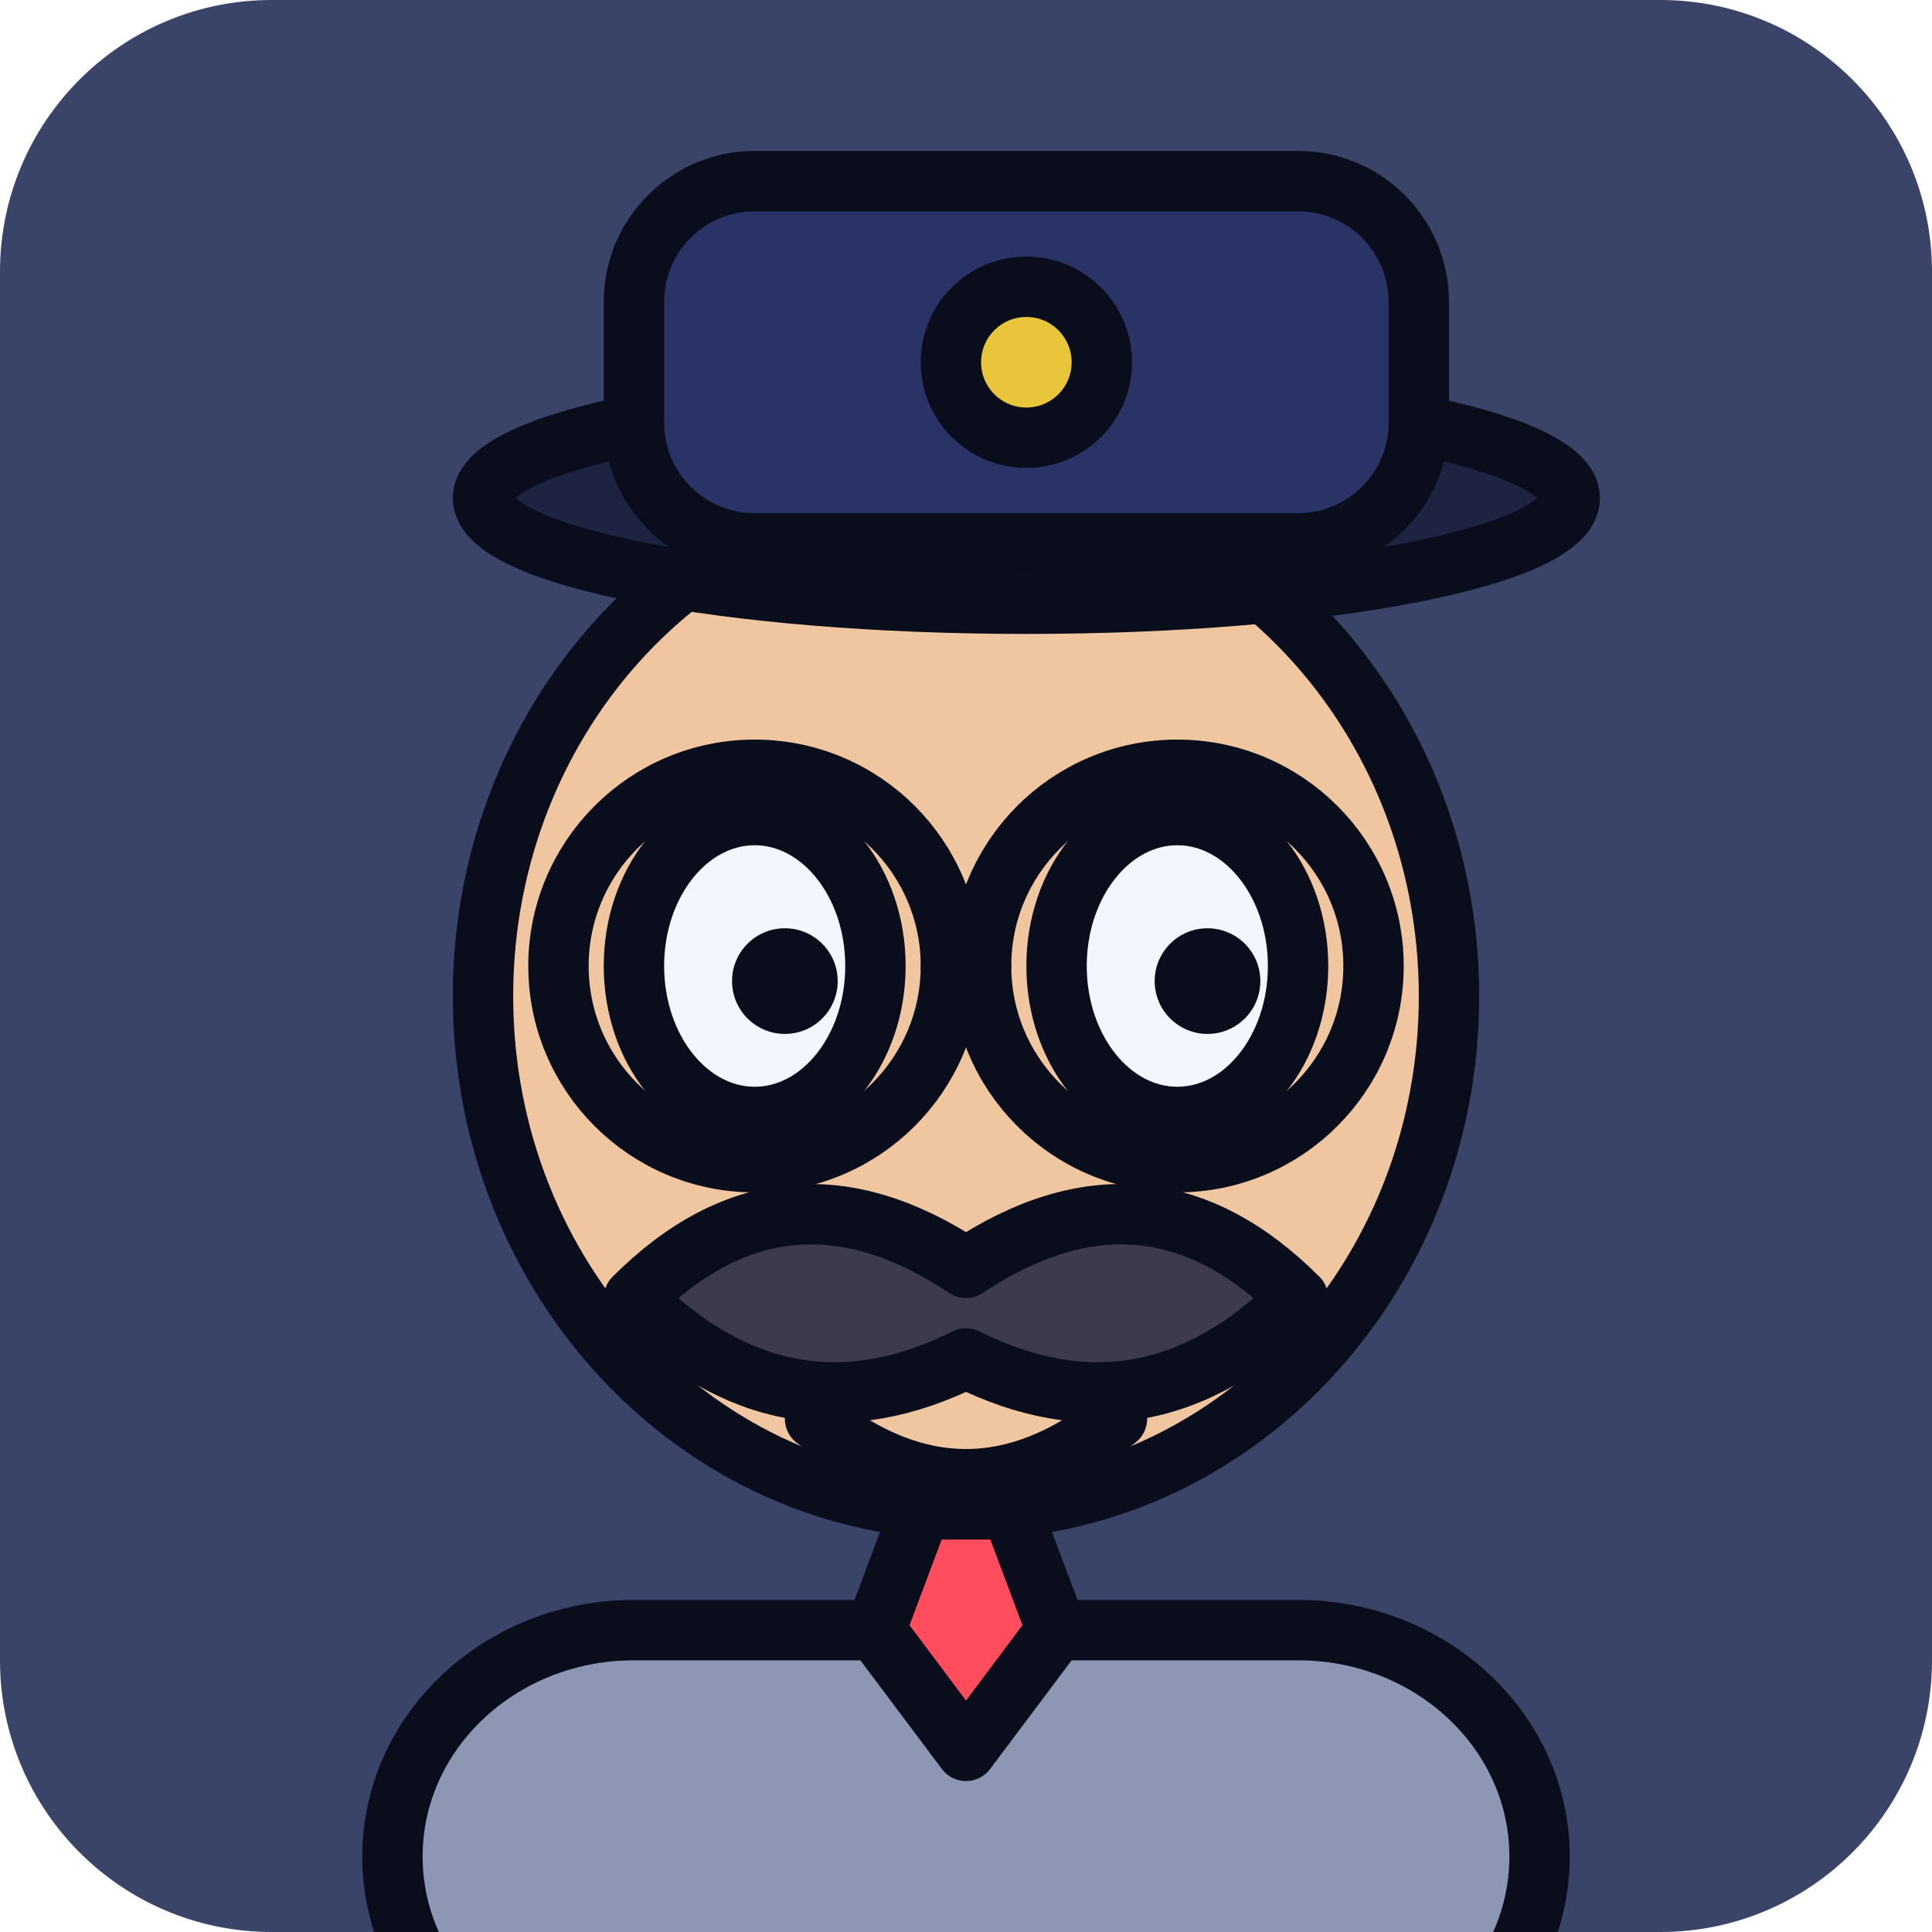
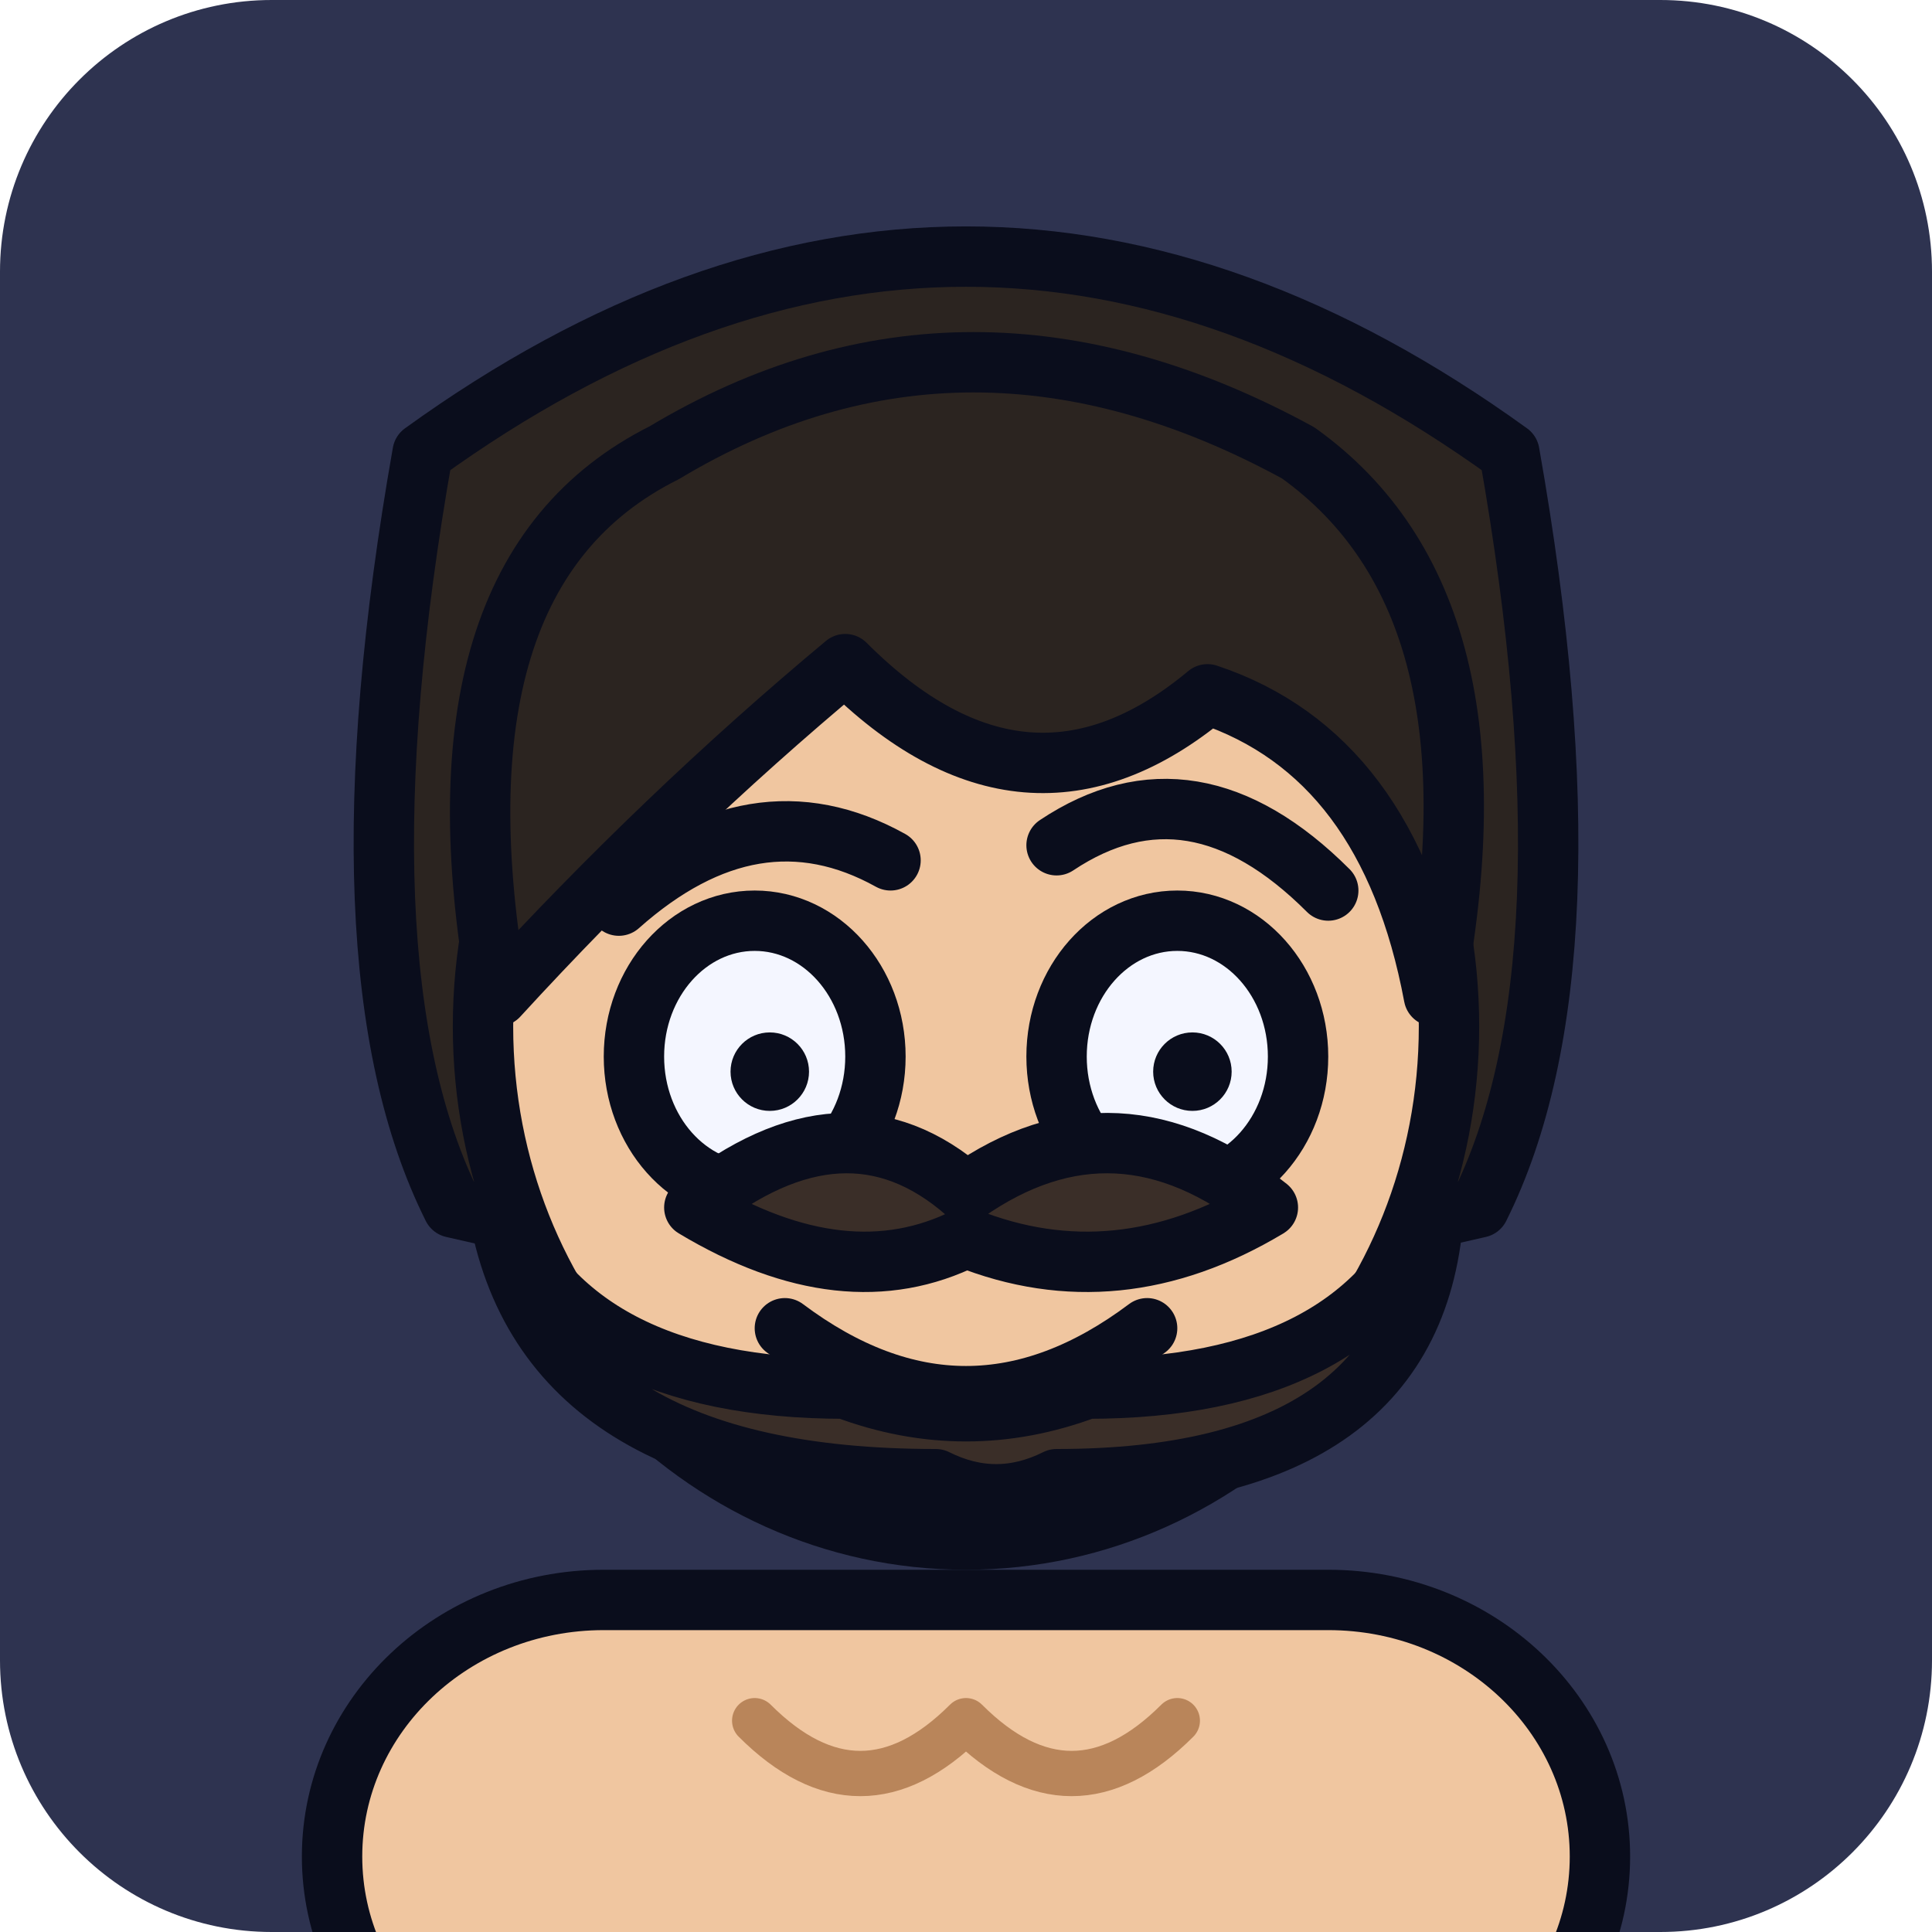
<svg xmlns="http://www.w3.org/2000/svg" viewBox="0 0 128 128">
-   <rect width="128" height="128" rx="18" fill="#3a4468" />
+   <rect width="128" height="128" rx="18" fill="#2e3350" />
  <g stroke="#0a0d1c" stroke-width="4" stroke-linejoin="round" stroke-linecap="round">
-     <rect x="26" y="108" width="76" height="30" rx="16" fill="#8d97b3" />
-     <ellipse cx="64" cy="66" rx="32" ry="34" fill="#f0c6a0" />
-     <ellipse cx="50" cy="64" rx="8" ry="10" fill="#f4f6ff" />
-     <ellipse cx="78" cy="64" rx="8" ry="10" fill="#f4f6ff" />
-     <circle cx="52" cy="65" r="3.5" fill="#0a0d1c" stroke="none" />
-     <circle cx="80" cy="65" r="3.5" fill="#0a0d1c" stroke="none" />
-     <path d="M54 94q10 8 20 0" fill="none" />
-     <path d="M42 86q10-10 22-2q12-8 22 2q-10 10-22 4q-12 6-22-4z" fill="#3b3b4c" />
-     <circle cx="50" cy="64" r="13" fill="none" />
-     <circle cx="78" cy="64" r="13" fill="none" />
-     <path d="M63 64h2" />
-     <ellipse cx="68" cy="33" rx="36" ry="7" fill="#1d2340" />
-     <rect x="42" y="12" width="52" height="24" rx="8" fill="#2a3366" />
-     <circle cx="68" cy="24" r="5" fill="#e8c53a" />
-     <path d="M58 108l6 8 6-8-3-8h-6z" fill="#ff4d5e" />
+     <path d="M28 30Q22 64 30 80Q64 88 98 80Q106 64 100 30Q64 4 28 30z" fill="#2b2420" />
+     <rect x="22" y="106" width="84" height="34" rx="18" fill="#f0c6a0" />
+     <path d="M50 114q7 7 14 0q7 7 14 0" fill="none" stroke="#b9855a" stroke-width="3" />
+     <ellipse cx="64" cy="68" rx="32" ry="34" fill="#f0c6a0" />
+     <path d="M33 66Q28 38 44 30Q64 18 86 30Q100 40 95 66Q92 50 80 46Q68 56 56 44Q44 54 33 66z" fill="#2b2420" />
+     <path d="M33 80Q36 98 62 98Q66 100 70 98Q94 98 95 80Q90 92 72 92Q64 95 56 92Q38 92 33 80z" fill="#3a2e28" />
+     <ellipse cx="50" cy="70" rx="8" ry="9" fill="#f4f6ff" />
+     <ellipse cx="78" cy="70" rx="8" ry="9" fill="#f4f6ff" />
+     <circle cx="51" cy="71" r="2.6" fill="#0a0d1c" stroke="none" />
+     <circle cx="79" cy="71" r="2.6" fill="#0a0d1c" stroke="none" />
+     <path d="M41 60q9-8 18-3M70 56q9-6 18 3" fill="none" />
+     <path d="M46 80Q56 72 64 79Q74 72 84 80Q74 86 64 82Q56 86 46 80z" fill="#3a2e28" />
+     <path d="M52 88q12 9 24 0" fill="none" />
  </g>
</svg>
